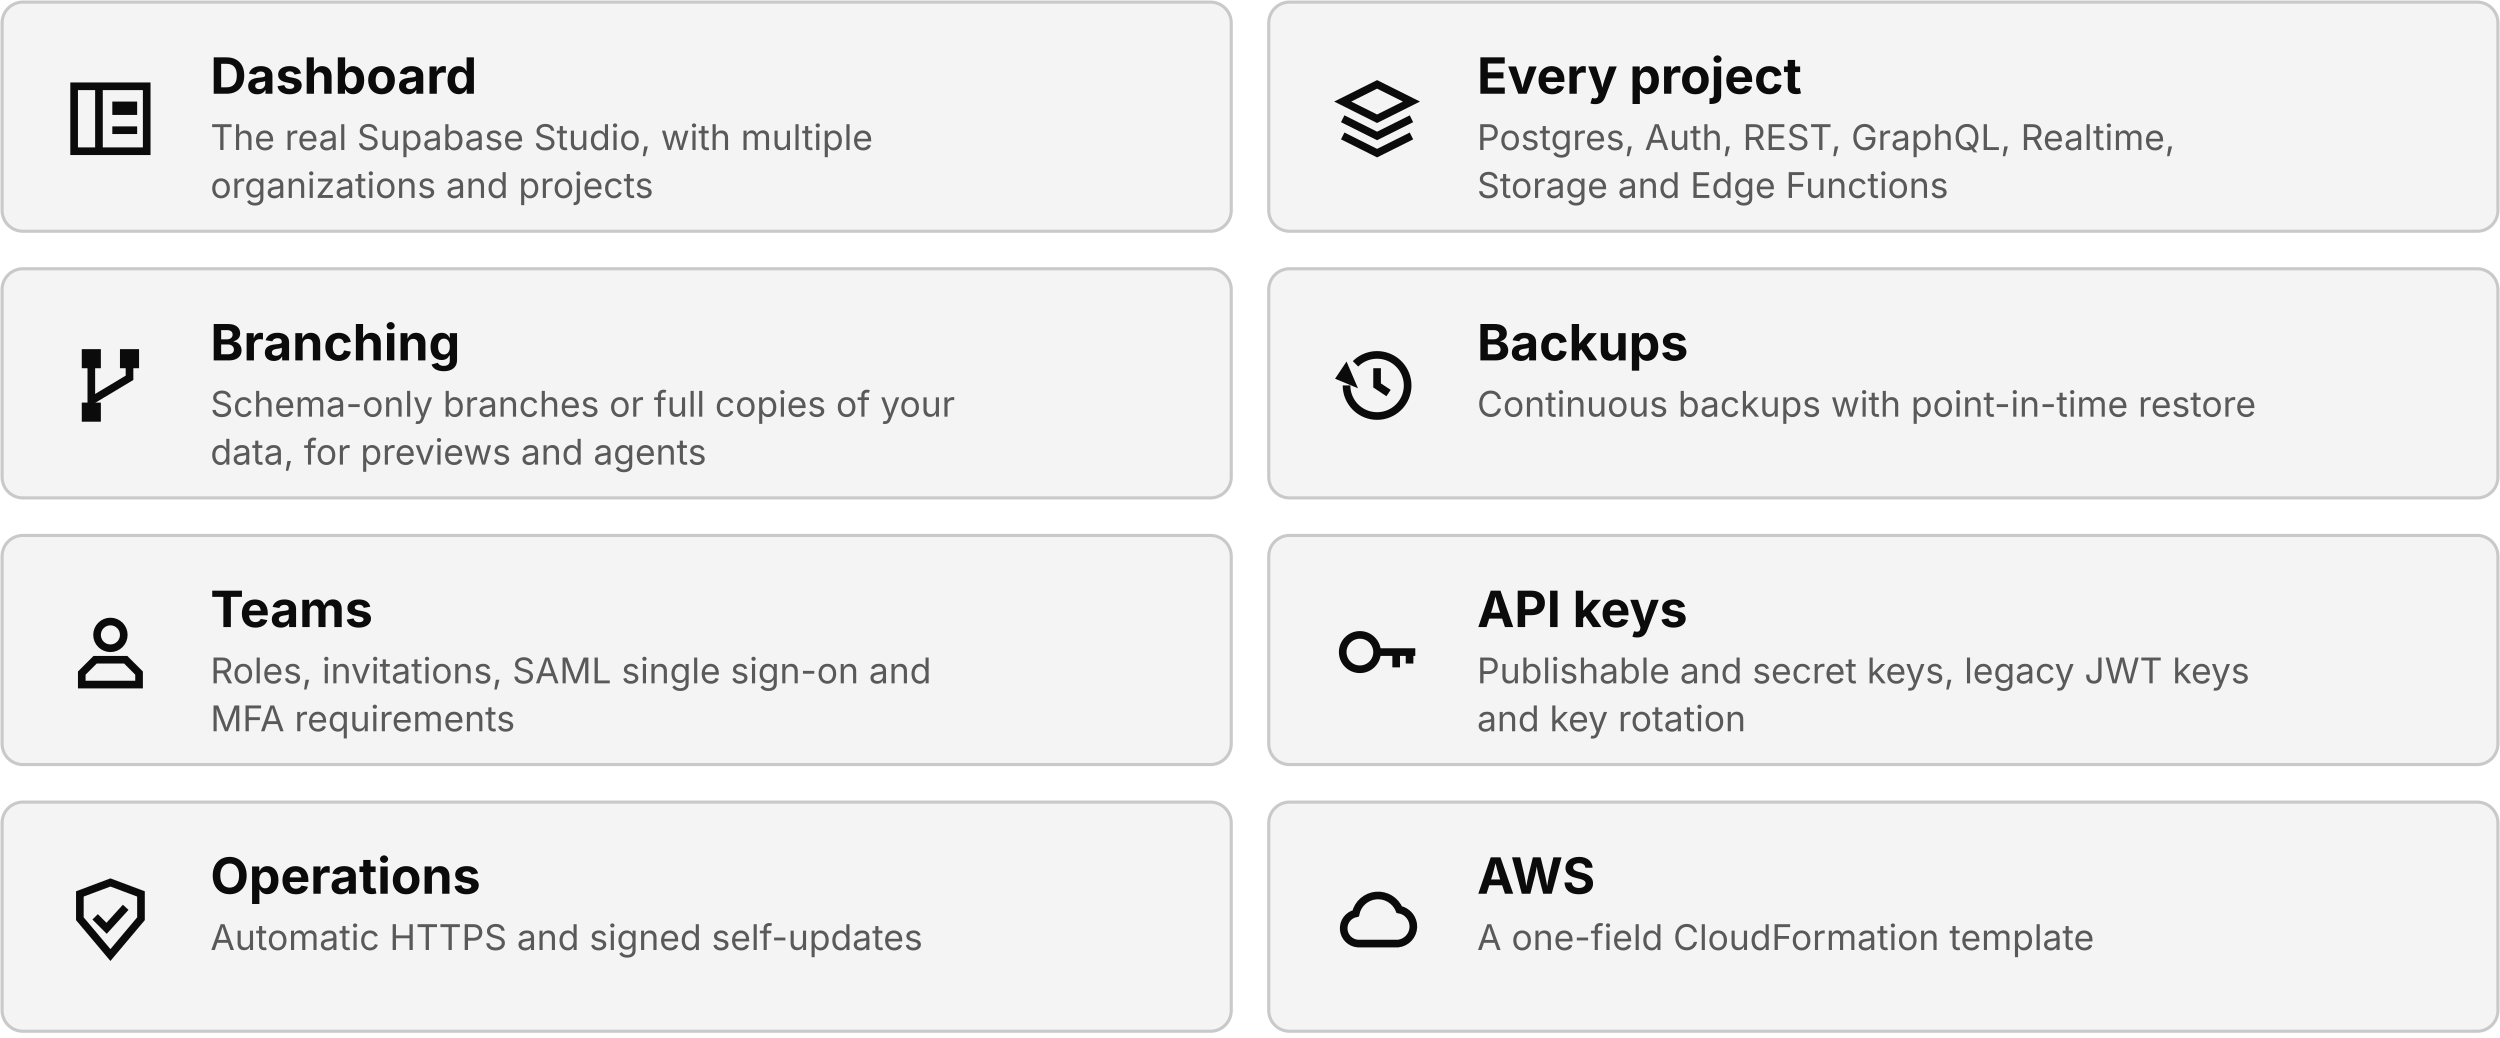
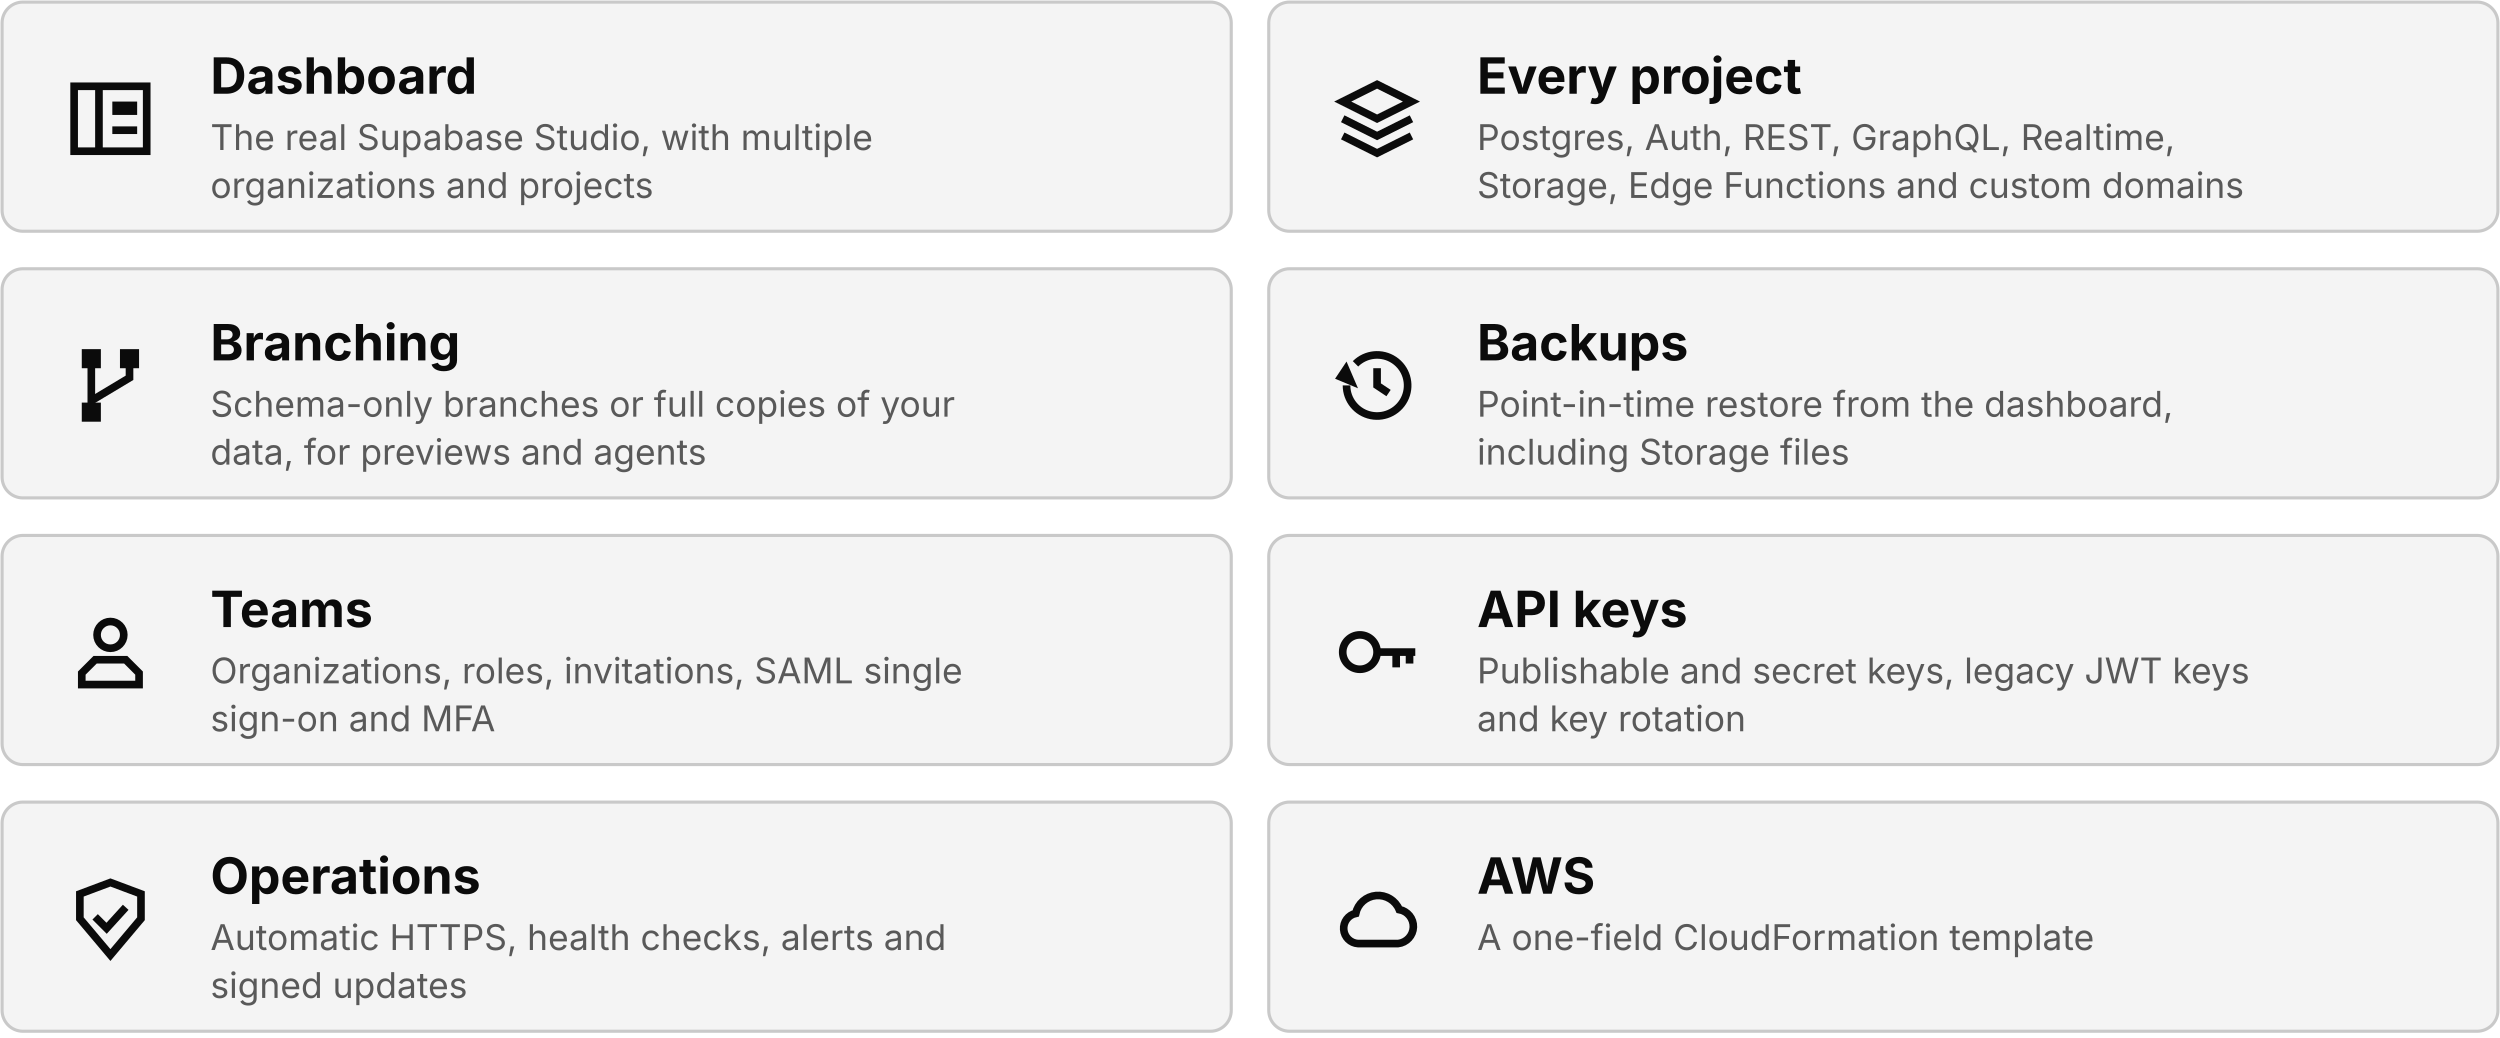
<svg xmlns="http://www.w3.org/2000/svg" viewBox="0 0 1200 498" width="1200" height="498" role="img" aria-label="What is included (light)">
  <rect x="1" y="1" width="590" height="110" rx="10" fill="#f4f4f4" stroke="#c9c9c9" stroke-width="1.5" />
  <g transform="translate(31 35) scale(0.9167)" fill="none" stroke="#0b0b0b" stroke-width="4" stroke-linejoin="miter" stroke-linecap="butt">
    <rect x="5" y="7" width="38" height="34" />
    <path d="M18 7V41" />
    <path stroke="none" fill="#0b0b0b" d="M25 15h13v7H25z" />
    <path d="M25 30h13" />
  </g>
  <text x="101" y="45" font-family="-apple-system, BlinkMacSystemFont, 'Segoe UI', Inter, Helvetica, Arial, sans-serif" font-size="24" font-weight="700" fill="#0b0b0b" text-anchor="start">Dashboard</text>
  <text x="101" y="72" font-family="-apple-system, BlinkMacSystemFont, 'Segoe UI', Inter, Helvetica, Arial, sans-serif" font-size="17" font-weight="400" fill="#595959" text-anchor="start">The real Supabase Studio, with multiple</text>
  <text x="101" y="95" font-family="-apple-system, BlinkMacSystemFont, 'Segoe UI', Inter, Helvetica, Arial, sans-serif" font-size="17" font-weight="400" fill="#595959" text-anchor="start">organizations and projects</text>
  <rect x="609" y="1" width="590" height="110" rx="10" fill="#f4f4f4" stroke="#c9c9c9" stroke-width="1.5" />
  <g transform="translate(639 35) scale(0.9167)" fill="none" stroke="#0b0b0b" stroke-width="4" stroke-linejoin="miter" stroke-linecap="butt">
    <path d="M24 6L42 15L24 24L6 15Z" />
    <path d="M6 24L24 33L42 24" />
    <path d="M6 33L24 42L42 33" />
  </g>
  <text x="709" y="45" font-family="-apple-system, BlinkMacSystemFont, 'Segoe UI', Inter, Helvetica, Arial, sans-serif" font-size="24" font-weight="700" fill="#0b0b0b" text-anchor="start">Every project</text>
  <text x="709" y="72" font-family="-apple-system, BlinkMacSystemFont, 'Segoe UI', Inter, Helvetica, Arial, sans-serif" font-size="17" font-weight="400" fill="#595959" text-anchor="start">Postgres, Auth, REST, GraphQL, Realtime,</text>
-   <text x="709" y="95" font-family="-apple-system, BlinkMacSystemFont, 'Segoe UI', Inter, Helvetica, Arial, sans-serif" font-size="17" font-weight="400" fill="#595959" text-anchor="start">Storage and Edge Functions</text>
+   <text x="709" y="95" font-family="-apple-system, BlinkMacSystemFont, 'Segoe UI', Inter, Helvetica, Arial, sans-serif" font-size="17" font-weight="400" fill="#595959" text-anchor="start">Storage, Edge Functions and custom domains</text>
  <rect x="1" y="129" width="590" height="110" rx="10" fill="#f4f4f4" stroke="#c9c9c9" stroke-width="1.5" />
  <g transform="translate(31 163) scale(0.9167)" fill="none" stroke="#0b0b0b" stroke-width="4" stroke-linejoin="miter" stroke-linecap="butt">
    <path d="M14 10V38" />
    <path d="M34 10V20L14 32" />
    <path stroke="none" fill="#0b0b0b" d="M9 5h10v10H9zM29 5h10v10H29zM9 33h10v10H9z" />
  </g>
  <text x="101" y="173" font-family="-apple-system, BlinkMacSystemFont, 'Segoe UI', Inter, Helvetica, Arial, sans-serif" font-size="24" font-weight="700" fill="#0b0b0b" text-anchor="start">Branching</text>
  <text x="101" y="200" font-family="-apple-system, BlinkMacSystemFont, 'Segoe UI', Inter, Helvetica, Arial, sans-serif" font-size="17" font-weight="400" fill="#595959" text-anchor="start">Schema-only branches or full copies of your</text>
  <text x="101" y="223" font-family="-apple-system, BlinkMacSystemFont, 'Segoe UI', Inter, Helvetica, Arial, sans-serif" font-size="17" font-weight="400" fill="#595959" text-anchor="start">data, for previews and agents</text>
  <rect x="609" y="129" width="590" height="110" rx="10" fill="#f4f4f4" stroke="#c9c9c9" stroke-width="1.5" />
  <g transform="translate(639 163) scale(0.9167)" fill="none" stroke="#0b0b0b" stroke-width="4" stroke-linejoin="miter" stroke-linecap="butt">
    <path d="M12.7 12.7A16 16 0 1 1 8 24" />
    <path d="M24 15V24L30 28" />
    <path stroke="none" fill="#0b0b0b" d="M2 20.5L14 25.5L8 11.5Z" />
  </g>
  <text x="709" y="173" font-family="-apple-system, BlinkMacSystemFont, 'Segoe UI', Inter, Helvetica, Arial, sans-serif" font-size="24" font-weight="700" fill="#0b0b0b" text-anchor="start">Backups</text>
-   <text x="709" y="200" font-family="-apple-system, BlinkMacSystemFont, 'Segoe UI', Inter, Helvetica, Arial, sans-serif" font-size="17" font-weight="400" fill="#595959" text-anchor="start">Continuous backups with point-in-time restore</text>
+   <text x="709" y="200" font-family="-apple-system, BlinkMacSystemFont, 'Segoe UI', Inter, Helvetica, Arial, sans-serif" font-size="17" font-weight="400" fill="#595959" text-anchor="start">Point-in-time restore from the dashboard,</text>
+   <text x="709" y="223" font-family="-apple-system, BlinkMacSystemFont, 'Segoe UI', Inter, Helvetica, Arial, sans-serif" font-size="17" font-weight="400" fill="#595959" text-anchor="start">including Storage files</text>
  <rect x="1" y="257" width="590" height="110" rx="10" fill="#f4f4f4" stroke="#c9c9c9" stroke-width="1.5" />
  <g transform="translate(31 291) scale(0.9167)" fill="none" stroke="#0b0b0b" stroke-width="4" stroke-linejoin="miter" stroke-linecap="butt">
    <circle cx="24" cy="15" r="7" />
    <path d="M9 41V35L16 28H32L39 35V41Z" />
  </g>
  <text x="101" y="301" font-family="-apple-system, BlinkMacSystemFont, 'Segoe UI', Inter, Helvetica, Arial, sans-serif" font-size="24" font-weight="700" fill="#0b0b0b" text-anchor="start">Teams</text>
-   <text x="101" y="328" font-family="-apple-system, BlinkMacSystemFont, 'Segoe UI', Inter, Helvetica, Arial, sans-serif" font-size="17" font-weight="400" fill="#595959" text-anchor="start">Roles, invitations, SAML single sign-on and</text>
-   <text x="101" y="351" font-family="-apple-system, BlinkMacSystemFont, 'Segoe UI', Inter, Helvetica, Arial, sans-serif" font-size="17" font-weight="400" fill="#595959" text-anchor="start">MFA requirements</text>
+   <text x="101" y="328" font-family="-apple-system, BlinkMacSystemFont, 'Segoe UI', Inter, Helvetica, Arial, sans-serif" font-size="17" font-weight="400" fill="#595959" text-anchor="start">Organizations, roles, invitations, SAML single</text>
+   <text x="101" y="351" font-family="-apple-system, BlinkMacSystemFont, 'Segoe UI', Inter, Helvetica, Arial, sans-serif" font-size="17" font-weight="400" fill="#595959" text-anchor="start">sign-on and MFA</text>
  <rect x="609" y="257" width="590" height="110" rx="10" fill="#f4f4f4" stroke="#c9c9c9" stroke-width="1.5" />
  <g transform="translate(639 291) scale(0.9167)" fill="none" stroke="#0b0b0b" stroke-width="4" stroke-linejoin="miter" stroke-linecap="butt">
    <circle cx="15" cy="24" r="9" />
    <path d="M24 24H44" />
    <path d="M34 24V32M41 24V30" />
  </g>
  <text x="709" y="301" font-family="-apple-system, BlinkMacSystemFont, 'Segoe UI', Inter, Helvetica, Arial, sans-serif" font-size="24" font-weight="700" fill="#0b0b0b" text-anchor="start">API keys</text>
  <text x="709" y="328" font-family="-apple-system, BlinkMacSystemFont, 'Segoe UI', Inter, Helvetica, Arial, sans-serif" font-size="17" font-weight="400" fill="#595959" text-anchor="start">Publishable and secret keys, legacy JWT keys</text>
  <text x="709" y="351" font-family="-apple-system, BlinkMacSystemFont, 'Segoe UI', Inter, Helvetica, Arial, sans-serif" font-size="17" font-weight="400" fill="#595959" text-anchor="start">and key rotation</text>
  <rect x="1" y="385" width="590" height="110" rx="10" fill="#f4f4f4" stroke="#c9c9c9" stroke-width="1.5" />
  <g transform="translate(31 419) scale(0.9167)" fill="none" stroke="#0b0b0b" stroke-width="4" stroke-linejoin="miter" stroke-linecap="butt">
    <path d="M24 5L40 11V24L24 43L8 24V11Z" />
    <path d="M16 23L22 29L32 18" />
  </g>
  <text x="101" y="429" font-family="-apple-system, BlinkMacSystemFont, 'Segoe UI', Inter, Helvetica, Arial, sans-serif" font-size="24" font-weight="700" fill="#0b0b0b" text-anchor="start">Operations</text>
-   <text x="101" y="456" font-family="-apple-system, BlinkMacSystemFont, 'Segoe UI', Inter, Helvetica, Arial, sans-serif" font-size="17" font-weight="400" fill="#595959" text-anchor="start">Automatic HTTPS and signed self-updates</text>
+   <text x="101" y="456" font-family="-apple-system, BlinkMacSystemFont, 'Segoe UI', Inter, Helvetica, Arial, sans-serif" font-size="17" font-weight="400" fill="#595959" text-anchor="start">Automatic HTTPS, health checks, alerts and</text>
+   <text x="101" y="479" font-family="-apple-system, BlinkMacSystemFont, 'Segoe UI', Inter, Helvetica, Arial, sans-serif" font-size="17" font-weight="400" fill="#595959" text-anchor="start">signed updates</text>
  <rect x="609" y="385" width="590" height="110" rx="10" fill="#f4f4f4" stroke="#c9c9c9" stroke-width="1.5" />
  <g transform="translate(639 419) scale(0.9167)" fill="none" stroke="#0b0b0b" stroke-width="4" stroke-linejoin="miter" stroke-linecap="butt">
    <path d="M14 37A8 8 0 0 1 12.8 21.2A12 12 0 0 1 35.6 19.2A9 9 0 0 1 35 37Z" />
  </g>
  <text x="709" y="429" font-family="-apple-system, BlinkMacSystemFont, 'Segoe UI', Inter, Helvetica, Arial, sans-serif" font-size="24" font-weight="700" fill="#0b0b0b" text-anchor="start">AWS</text>
  <text x="709" y="456" font-family="-apple-system, BlinkMacSystemFont, 'Segoe UI', Inter, Helvetica, Arial, sans-serif" font-size="17" font-weight="400" fill="#595959" text-anchor="start">A one-field CloudFormation template</text>
</svg>
